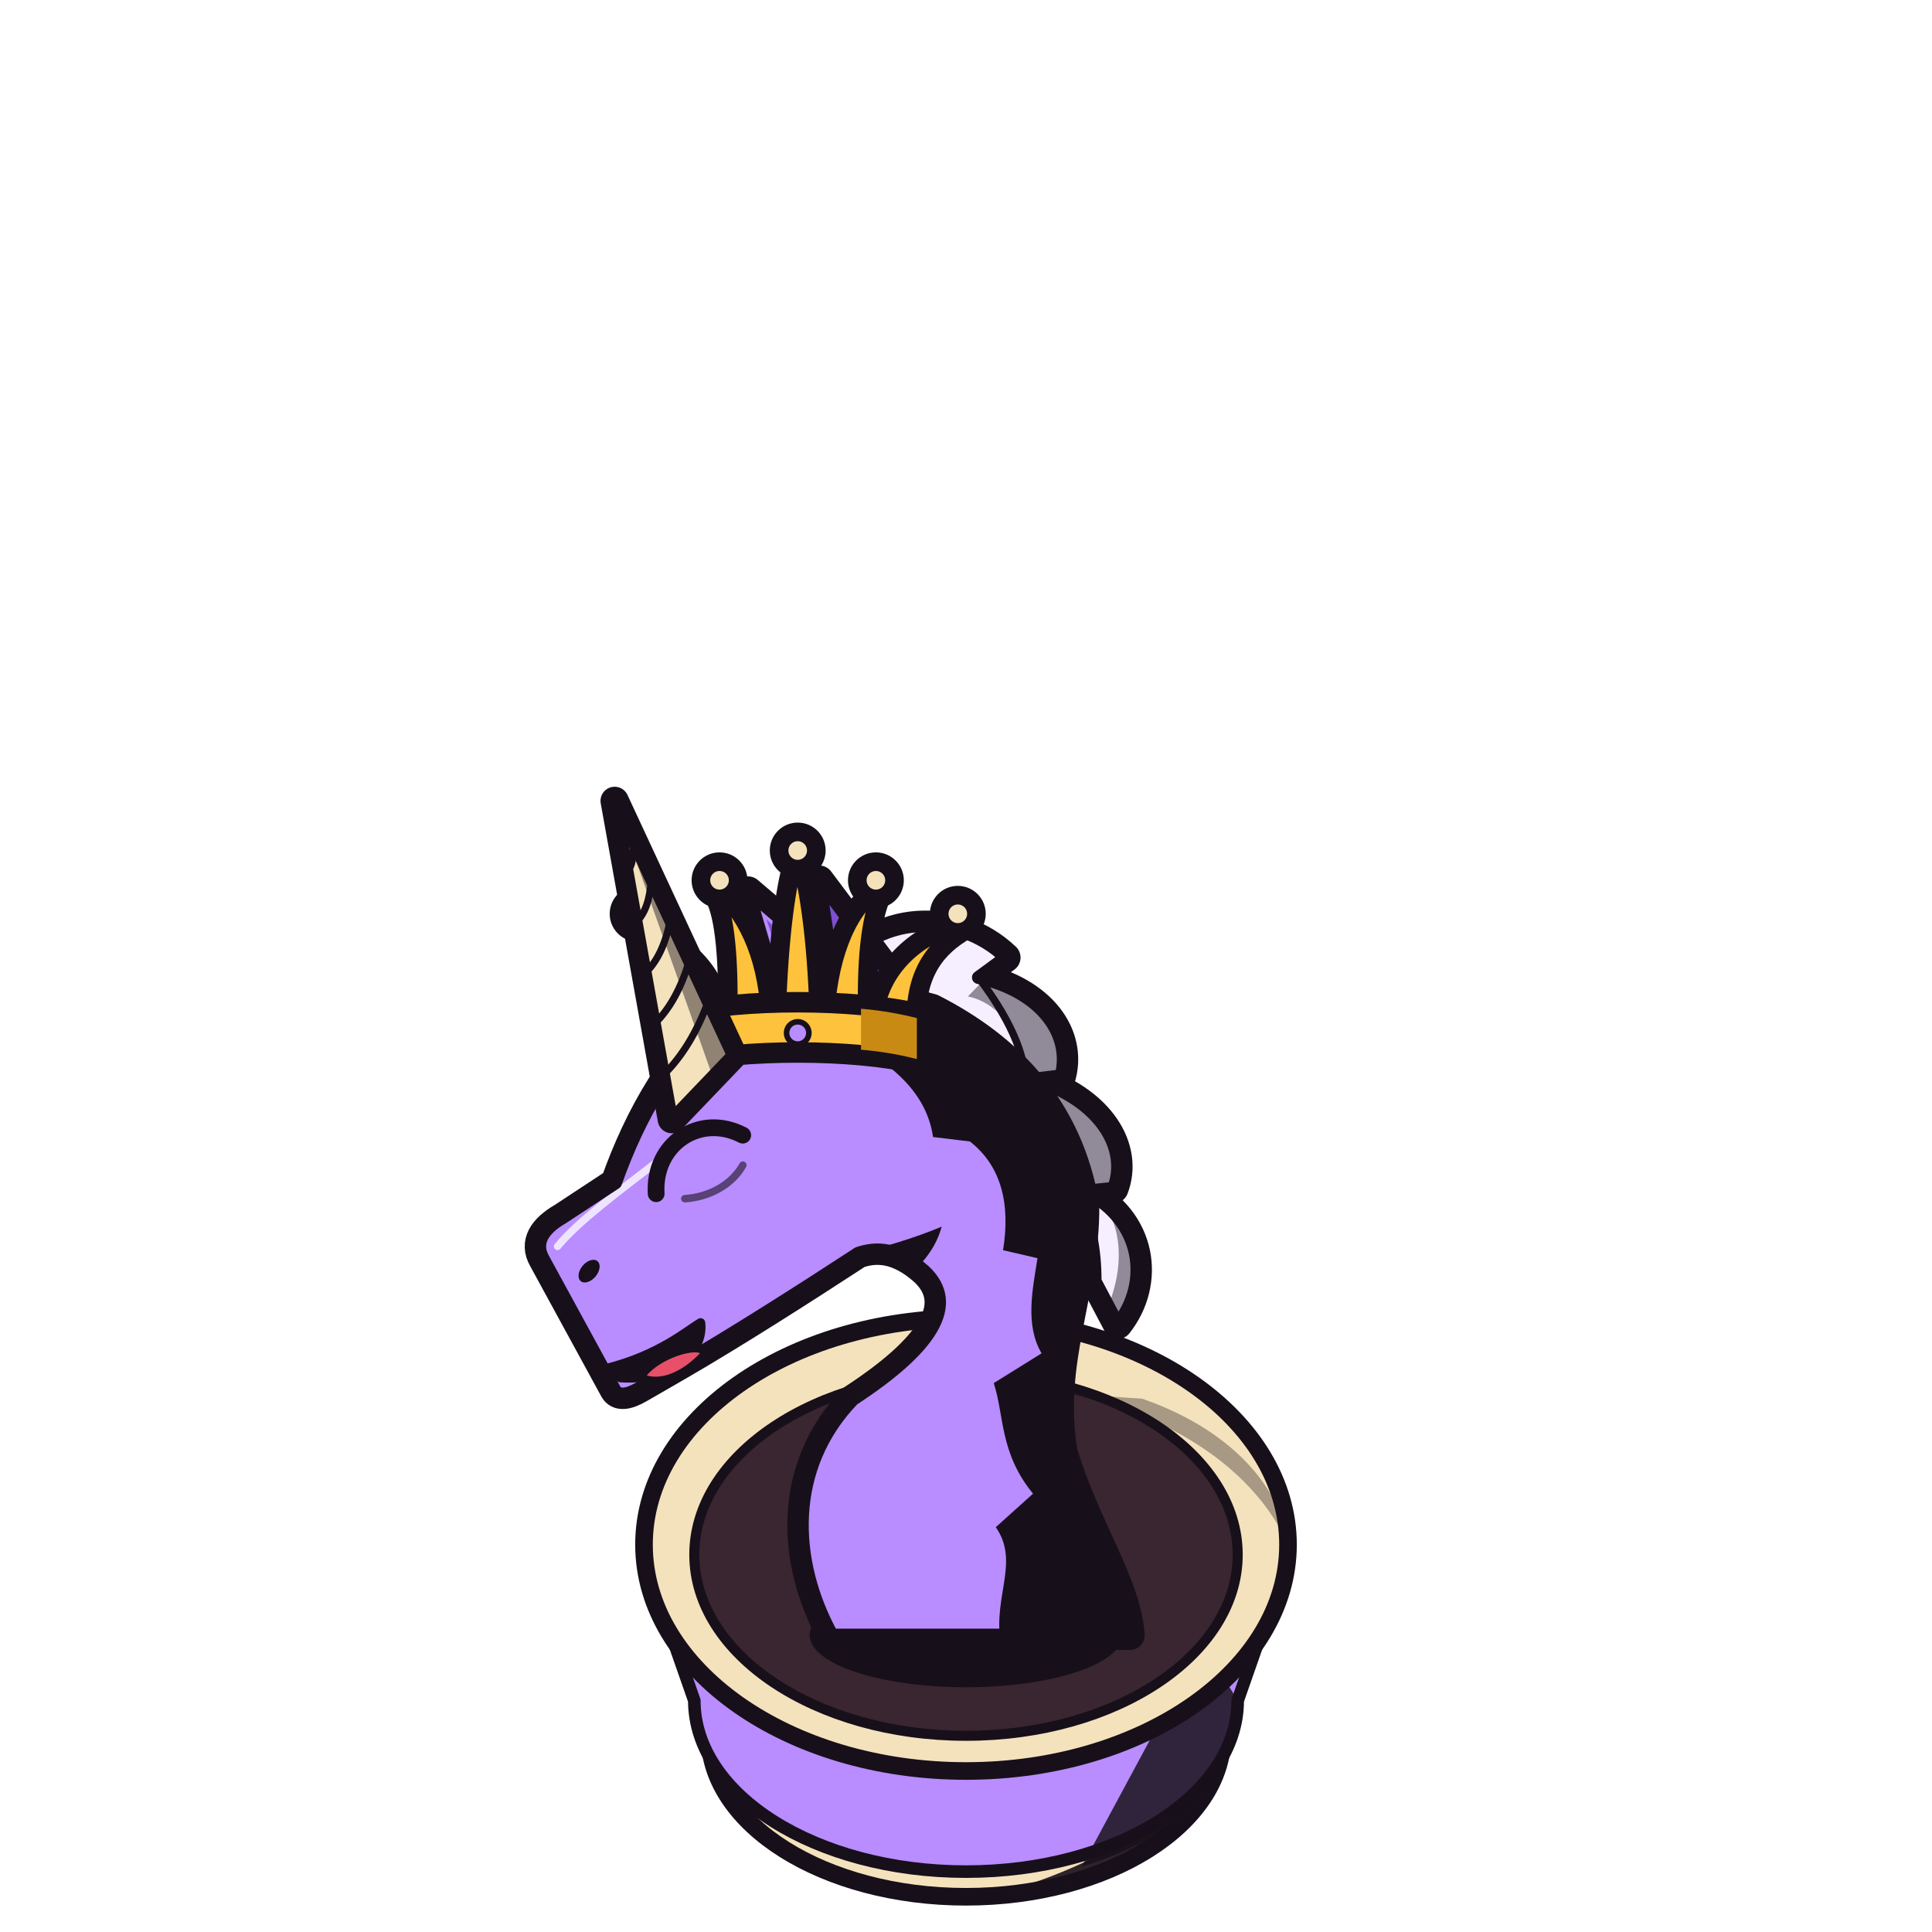
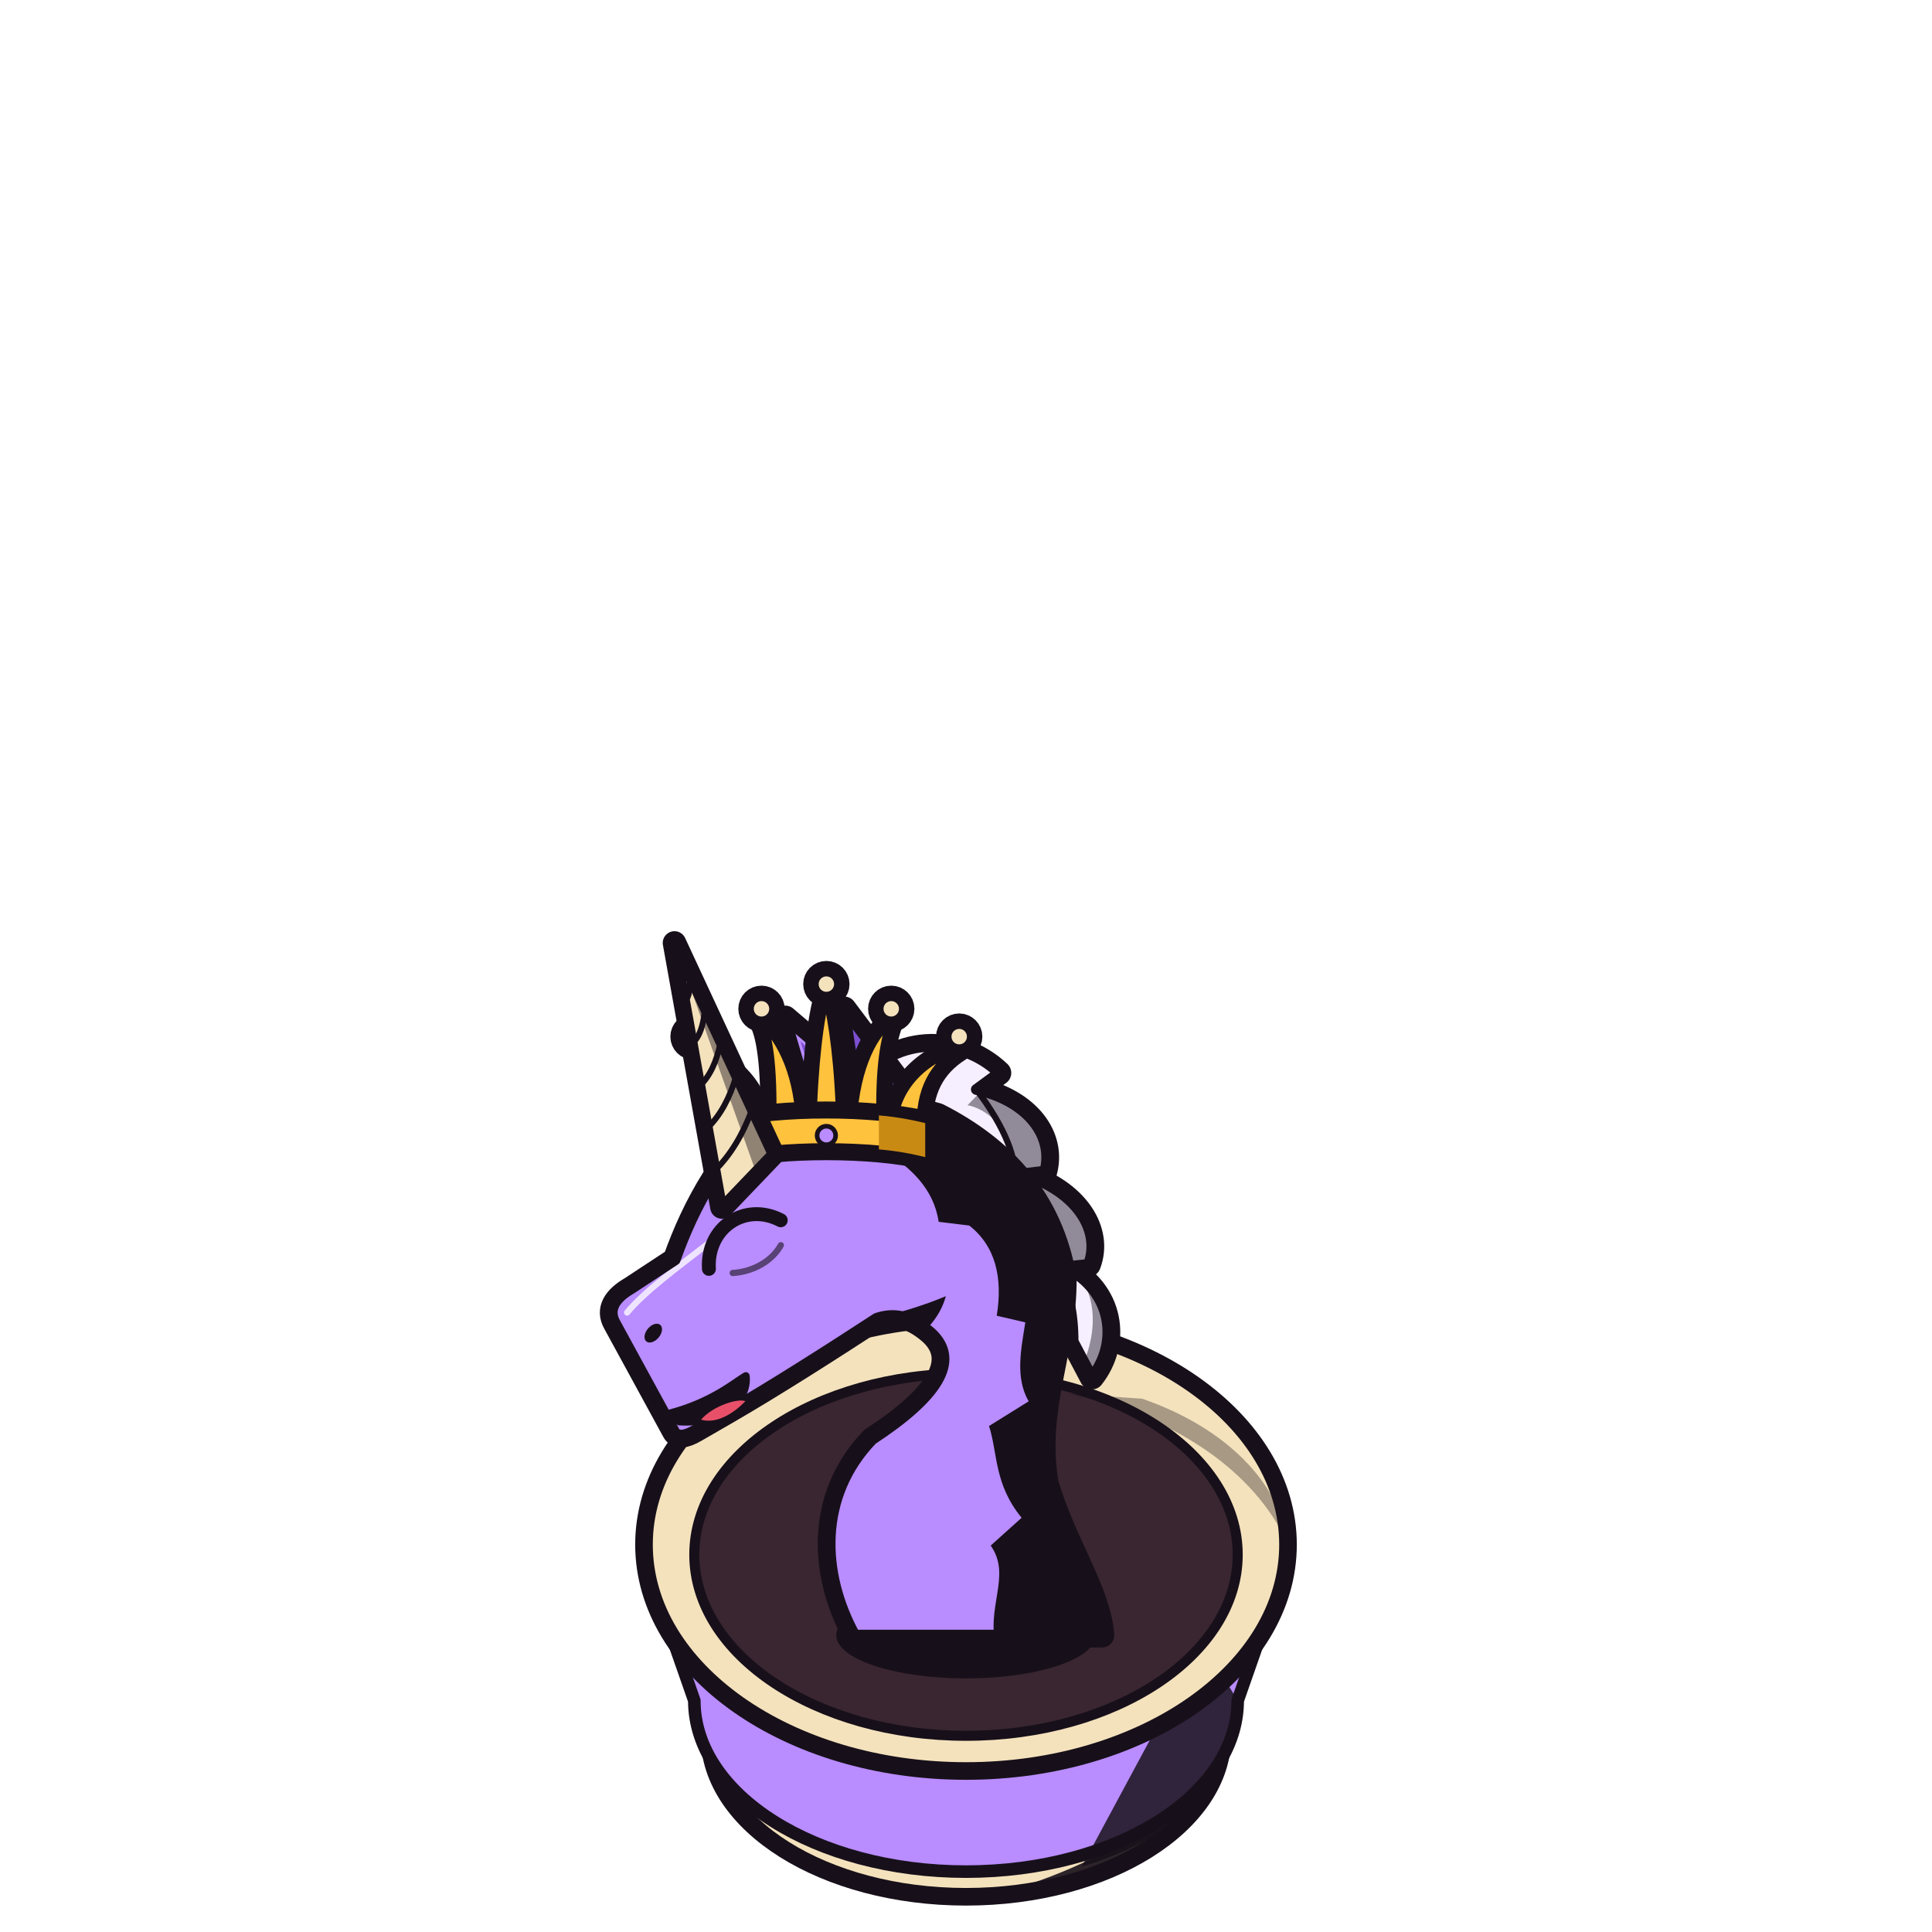
<svg xmlns="http://www.w3.org/2000/svg" viewBox="0 0 768 768" width="768" height="768">
  <path d="M256,614 L282,690 A102,64 0 0 0 486,690 L512,614 Z" fill="#f4e2bd" stroke="#17101a" stroke-width="7" stroke-linejoin="round" />
  <path d="M498,614 L486,690 A102,64 0 0 1 392,754 C440,742 478,716 486,690 Z" fill="#17101a" opacity=".9" />
  <path d="M262,636 L276,676 A108,68 0 0 0 492,676 L506,636 A128,90 0 0 1 262,636 Z" fill="#b98cff" stroke="#17101a" stroke-width="5" stroke-linejoin="round" />
  <path d="M470,640 L492,676 A108,68 0 0 1 430,742 L458,690 Z" fill="#17101a" opacity=".85" />
  <ellipse cx="384" cy="614" rx="128" ry="90" fill="#f4e2bd" stroke="#17101a" stroke-width="7" />
  <ellipse cx="384" cy="618" rx="108" ry="72" fill="#3a2630" stroke="#17101a" stroke-width="4" />
  <path d="M424,554 A128,90 0 0 1 512,614 A108,72 0 0 0 454,556 Z" fill="#17101a" opacity=".35" />
-   <g transform="translate(384 650) scale(0.74) translate(-384 -650)">
+   <g transform="translate(384 650) scale(0.614) translate(-384 -650)">
    <ellipse cx="384" cy="650" rx="84" ry="28" fill="#17101a" />
    <path d="M311.8,296.1 C335.7,261.5 379.6,261.6 405.3,286.0 L390.7,296.7 C425.2,304.5 440.9,327.8 435.1,349.6 L420.0,351.4 C456.5,362.7 471.5,388.7 463.3,410.0 L447.9,411.6 C479.0,427.3 483.1,460.6 465.5,482.9 L453.3,459.8 C453.5,425.0 439.8,397.7 416.1,376.8 C390.9,345.1 360.5,316.5 311.8,296.1 Z" fill="none" stroke="#17101a" stroke-width="16" stroke-linejoin="round" />
    <path d="M311.8,296.1 C335.7,261.5 379.6,261.6 405.3,286.0 L390.7,296.7 C425.2,304.5 440.9,327.8 435.1,349.6 L420.0,351.4 C456.5,362.7 471.5,388.7 463.3,410.0 L447.9,411.6 C479.0,427.3 483.1,460.6 465.5,482.9 L453.3,459.8 C453.5,425.0 439.8,397.7 416.1,376.8 C390.9,345.1 360.5,316.5 311.8,296.1 Z" fill="#f6efff" stroke="#17101a" stroke-width="7" stroke-linejoin="round" />
    <path d="M390.7,296.7 C410.2,322.5 416.7,341.8 415.8,356.2 M420.0,351.4 C439.4,377.1 446.0,396.5 447.2,414.3" fill="none" stroke="#17101a" stroke-width="4" />
    <path d="M405.3,286.0 L390.7,296.7 C425.2,304.5 440.9,327.8 435.1,349.6 L420.0,351.4 C456.5,362.7 471.5,388.7 463.3,410.0 L447.9,411.6 C479.0,427.3 483.1,460.6 465.5,482.9 L462.0,468.9 C473.5,435.0 458.7,410.2 441.3,408.4 C448.6,381.1 433.2,362.3 416.0,360.6 C421.6,334.3 403.2,310.3 385.0,306.9 Z" fill="#17101a" opacity=".45" />
    <clipPath id="c5">
      <path d="M195.2,518.1 L156.9,447.9 C151.9,439.2 156.9,431.7 167.3,425.7 L195.7,407.0 C208.0,372.2 228.1,335.2 259.8,310.0 C283.8,291.5 312.3,288.9 335.7,305.4 L365.7,313.5 C408.2,335.1 438.9,368.2 447.6,418.8 C448.1,466.0 427.6,502.3 436.0,552.0 C448.0,592.0 470.0,622.0 472.0,650.0 L312.0,650.0 C290.0,610.0 288.0,560.0 323.3,523.3 C365.1,496.0 380.9,472.5 361.6,454.4 C347.4,441.8 335.8,441.6 326.1,444.9 C295.9,464.6 258.8,488.3 229.4,505.3 L208.6,517.3 C201.7,521.3 197.2,521.6 195.2,518.1 Z" />
    </clipPath>
    <path d="M195.2,518.1 L156.9,447.9 C151.9,439.2 156.9,431.7 167.3,425.7 L195.7,407.0 C208.0,372.2 228.1,335.2 259.8,310.0 C283.8,291.5 312.3,288.9 335.7,305.4 L365.7,313.5 C408.2,335.1 438.9,368.2 447.6,418.8 C448.1,466.0 427.6,502.3 436.0,552.0 C448.0,592.0 470.0,622.0 472.0,650.0 L312.0,650.0 C290.0,610.0 288.0,560.0 323.3,523.3 C365.1,496.0 380.9,472.5 361.6,454.4 C347.4,441.8 335.8,441.6 326.1,444.9 C295.9,464.6 258.8,488.3 229.4,505.3 L208.6,517.3 C201.7,521.3 197.2,521.6 195.2,518.1 Z" fill="none" stroke="#17101a" stroke-width="16" stroke-linejoin="round" />
    <path d="M195.2,518.1 L156.9,447.9 C151.9,439.2 156.9,431.7 167.3,425.7 L195.7,407.0 C208.0,372.2 228.1,335.2 259.8,310.0 C283.8,291.5 312.3,288.9 335.7,305.4 L365.7,313.5 C408.2,335.1 438.9,368.2 447.6,418.8 C448.1,466.0 427.6,502.3 436.0,552.0 C448.0,592.0 470.0,622.0 472.0,650.0 L312.0,650.0 C290.0,610.0 288.0,560.0 323.3,523.3 C365.1,496.0 380.9,472.5 361.6,454.4 C347.4,441.8 335.8,441.6 326.1,444.9 C295.9,464.6 258.8,488.3 229.4,505.3 L208.6,517.3 C201.7,521.3 197.2,521.6 195.2,518.1 Z" fill="#b98cff" />
    <g clip-path="url(#c5)">
      <path d="M276.3,286.6 L404.5,212.6 L448.5,288.8 L488.5,358.1 L527.7,451.3 L520.0,560.0 L520.0,660.0 L404.0,660.0 C396.0,632.0 414.0,612.0 400.0,592.0 L420.0,574.0 C402.0,552.0 404.6,532.0 398.9,514.6 L424.6,498.6 C415.5,483.2 419.9,463.8 422.4,447.5 L403.9,443.2 C407.9,418.5 403.1,398.1 386.1,384.8 L366.3,382.4 C363.2,361.1 348.0,346.8 330.3,336.2 C326.5,317.6 298.7,301.4 276.3,286.6 Z" fill="#17101a" />
      <g transform="translate(44 0) rotate(-30 404 520)">
        <path d="M336,394 C300,396 256,398 222,398 C246,408 290,414 336,418 C356,420 372,414 382,404 C366,402 350,398 336,394 Z" fill="#17101a" />
        <path d="M198,310 C214,304 240,301 270,297" fill="none" stroke="#efe4ff" stroke-width="4" stroke-linecap="round" />
      </g>
    </g>
    <path d="M195.2,518.1 L156.9,447.9 C151.9,439.2 156.9,431.7 167.3,425.7 L195.7,407.0 C208.0,372.2 228.1,335.2 259.8,310.0 C283.8,291.5 312.3,288.9 335.7,305.4 L365.7,313.5 C408.2,335.1 438.9,368.2 447.6,418.8 C448.1,466.0 427.6,502.3 436.0,552.0 C448.0,592.0 470.0,622.0 472.0,650.0 L312.0,650.0 C290.0,610.0 288.0,560.0 323.3,523.3 C365.1,496.0 380.9,472.5 361.6,454.4 C347.4,441.8 335.8,441.6 326.1,444.9 C295.9,464.6 258.8,488.3 229.4,505.3 L208.6,517.3 C201.7,521.3 197.2,521.6 195.2,518.1 Z" fill="none" stroke="#17101a" stroke-width="7" stroke-linejoin="round" />
    <g transform="translate(44 0) rotate(-30 404 520)">
      <g transform="translate(284,304)">
        <g transform="scale(1)">
          <path d="M-26,8 C-14,-16 16,-18 30,4" fill="none" stroke="#17101a" stroke-width="9" stroke-linecap="round" />
          <path d="M-14,18 C-2,24 12,24 22,18" fill="none" stroke="#17101a" stroke-width="4" stroke-linecap="round" opacity=".6" />
        </g>
      </g>
      <ellipse cx="206" cy="330" rx="7" ry="4.5" fill="#17101a" transform="rotate(-20 206 330)" />
      <path d="M188,380 C216,388 236,384 244,384 C238,398 216,404 192,388 Z" fill="#17101a" stroke="#17101a" stroke-width="5" stroke-linejoin="round" />
      <path d="M204.8,394 C216,390 232.8,394 235.6,398 C221.6,402 210.4,400 204.8,394 Z" fill="#e8506a" />
    </g>
    <g transform="translate(44 0) rotate(-30 404 520)">
      <path d="M368,254 L382,196 L404,258 Z" fill="none" stroke="#17101a" stroke-width="16" stroke-linejoin="round" />
      <path d="M368,254 L382,196 L404,258 Z" fill="#b98cff" stroke="#17101a" stroke-width="7" stroke-linejoin="round" />
      <path d="M376,248 L383,214 L394,252 Z" fill="#7d4fd1" />
      <path d="M396,266 L418,210 L426,276 Z" fill="none" stroke="#17101a" stroke-width="16" stroke-linejoin="round" />
      <path d="M396,266 L418,210 L426,276 Z" fill="#7d4fd1" stroke="#17101a" stroke-width="7" stroke-linejoin="round" />
    </g>
    <g transform="translate(-76.4 50.5)">
      <g transform="translate(0 6)">
        <path d="M309,266 C310,240 300.4,221.8 284,214 C308.4,224.4 326,240 327,266 Z" fill="none" stroke="#17101a" stroke-width="16" stroke-linejoin="round" />
        <path d="M309,266 C310,240 300.4,221.8 284,214 C308.4,224.4 326,240 327,266 Z" fill="#ffc23d" stroke="#17101a" stroke-width="5" stroke-linejoin="round" />
        <path d="M284,206 m-7,0 a7,7 0 1,0 14,0 a7,7 0 1,0 -14,0" fill="none" stroke="#17101a" stroke-width="16" stroke-linejoin="round" />
        <path d="M284,206 m-7,0 a7,7 0 1,0 14,0 a7,7 0 1,0 -14,0" fill="#f4e2bd" stroke="#17101a" stroke-width="4" stroke-linejoin="round" />
        <path d="M335,266 C336,231 333.6,206.5 328,196 C341.6,210 352,231 353,266 Z" fill="none" stroke="#17101a" stroke-width="16" stroke-linejoin="round" />
        <path d="M335,266 C336,231 333.6,206.5 328,196 C341.6,210 352,231 353,266 Z" fill="#ffc23d" stroke="#17101a" stroke-width="5" stroke-linejoin="round" />
        <path d="M328,188 m-7,0 a7,7 0 1,0 14,0 a7,7 0 1,0 -14,0" fill="none" stroke="#17101a" stroke-width="16" stroke-linejoin="round" />
        <path d="M328,188 m-7,0 a7,7 0 1,0 14,0 a7,7 0 1,0 -14,0" fill="#f4e2bd" stroke="#17101a" stroke-width="4" stroke-linejoin="round" />
        <path d="M361,266 C362,223 366,192.9 370,180 C374,197.2 378,223 379,266 Z" fill="none" stroke="#17101a" stroke-width="16" stroke-linejoin="round" />
        <path d="M361,266 C362,223 366,192.9 370,180 C374,197.2 378,223 379,266 Z" fill="#ffc23d" stroke="#17101a" stroke-width="5" stroke-linejoin="round" />
        <path d="M370,172 m-7,0 a7,7 0 1,0 14,0 a7,7 0 1,0 -14,0" fill="none" stroke="#17101a" stroke-width="16" stroke-linejoin="round" />
        <path d="M370,172 m-7,0 a7,7 0 1,0 14,0 a7,7 0 1,0 -14,0" fill="#f4e2bd" stroke="#17101a" stroke-width="4" stroke-linejoin="round" />
        <path d="M387,266 C388,231 398.4,206.5 412,196 C406.4,210 404,231 405,266 Z" fill="none" stroke="#17101a" stroke-width="16" stroke-linejoin="round" />
        <path d="M387,266 C388,231 398.4,206.5 412,196 C406.4,210 404,231 405,266 Z" fill="#ffc23d" stroke="#17101a" stroke-width="5" stroke-linejoin="round" />
        <path d="M412,188 m-7,0 a7,7 0 1,0 14,0 a7,7 0 1,0 -14,0" fill="none" stroke="#17101a" stroke-width="16" stroke-linejoin="round" />
        <path d="M412,188 m-7,0 a7,7 0 1,0 14,0 a7,7 0 1,0 -14,0" fill="#f4e2bd" stroke="#17101a" stroke-width="4" stroke-linejoin="round" />
        <path d="M413,266 C414,240 431.6,221.8 456,214 C439.6,224.4 430,240 431,266 Z" fill="none" stroke="#17101a" stroke-width="16" stroke-linejoin="round" />
        <path d="M413,266 C414,240 431.6,221.8 456,214 C439.6,224.4 430,240 431,266 Z" fill="#ffc23d" stroke="#17101a" stroke-width="5" stroke-linejoin="round" />
        <path d="M456,206 m-7,0 a7,7 0 1,0 14,0 a7,7 0 1,0 -14,0" fill="none" stroke="#17101a" stroke-width="16" stroke-linejoin="round" />
        <path d="M456,206 m-7,0 a7,7 0 1,0 14,0 a7,7 0 1,0 -14,0" fill="#f4e2bd" stroke="#17101a" stroke-width="4" stroke-linejoin="round" />
        <path d="M306,262 C340,254 400,254 434,262 L434,284 C400,276 340,276 306,284 Z" fill="none" stroke="#17101a" stroke-width="16" stroke-linejoin="round" />
        <path d="M306,262 C340,254 400,254 434,262 L434,284 C400,276 340,276 306,284 Z" fill="#ffc23d" stroke="#17101a" stroke-width="6" stroke-linejoin="round" />
        <path d="M404,257 C416,258 426,260 434,262 L434,284 C426,282 416,280 404,279 Z" fill="#c98a14" />
        <circle cx="370" cy="270" r="6" fill="#b98cff" stroke="#17101a" stroke-width="3" />
      </g>
    </g>
    <g transform="translate(44 0) rotate(-30 404 520)">
      <g transform="translate(310 272) scale(0.95) translate(-310 -272)">
        <path d="M284,282 L332,268 L346,110 Z" fill="none" stroke="#17101a" stroke-width="16" stroke-linejoin="round" />
        <path d="M284,282 L332,268 L346,110 Z" fill="#f4e2bd" stroke="#17101a" stroke-width="7" stroke-linejoin="round" />
        <path d="M316,273 L332,268 L346,110 Z" fill="#17101a" opacity=".45" />
        <path d="M292.68,257.92 Q313.81,252.37 334.94,234.82" fill="none" stroke="#17101a" stroke-width="4" />
        <path d="M302.6,230.4 Q319.89,225.97 337.18,209.54" fill="none" stroke="#17101a" stroke-width="4" />
        <path d="M312.52,202.88 Q325.97,199.57 339.42,184.26" fill="none" stroke="#17101a" stroke-width="4" />
        <path d="M322.44,175.36 Q332.05,173.17 341.66,158.98" fill="none" stroke="#17101a" stroke-width="4" />
        <path d="M332.36,147.84 Q338.13,146.77 343.9,133.7" fill="none" stroke="#17101a" stroke-width="4" />
      </g>
    </g>
  </g>
</svg>
